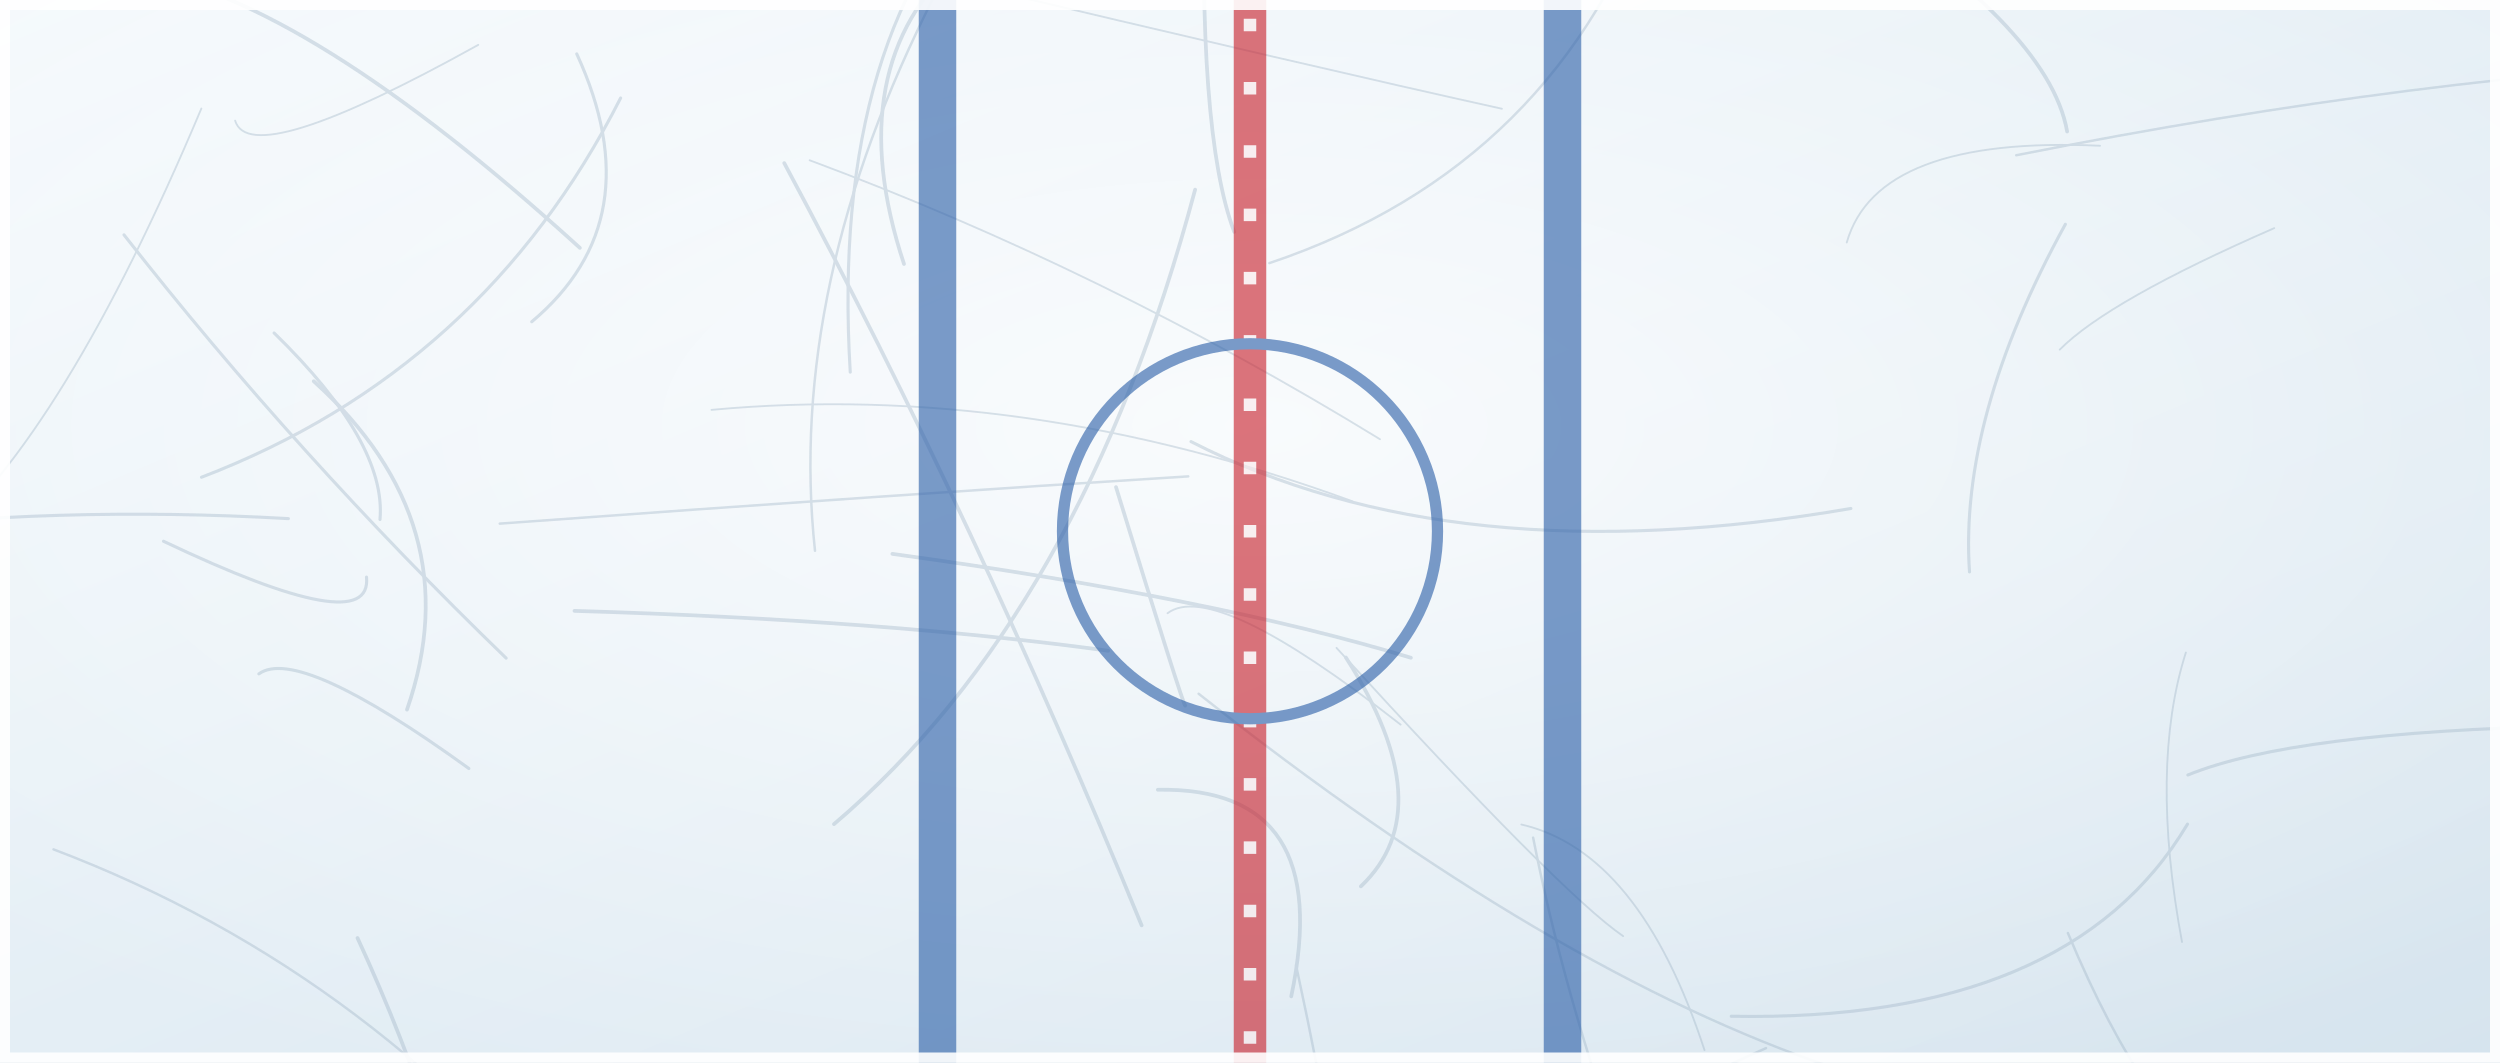
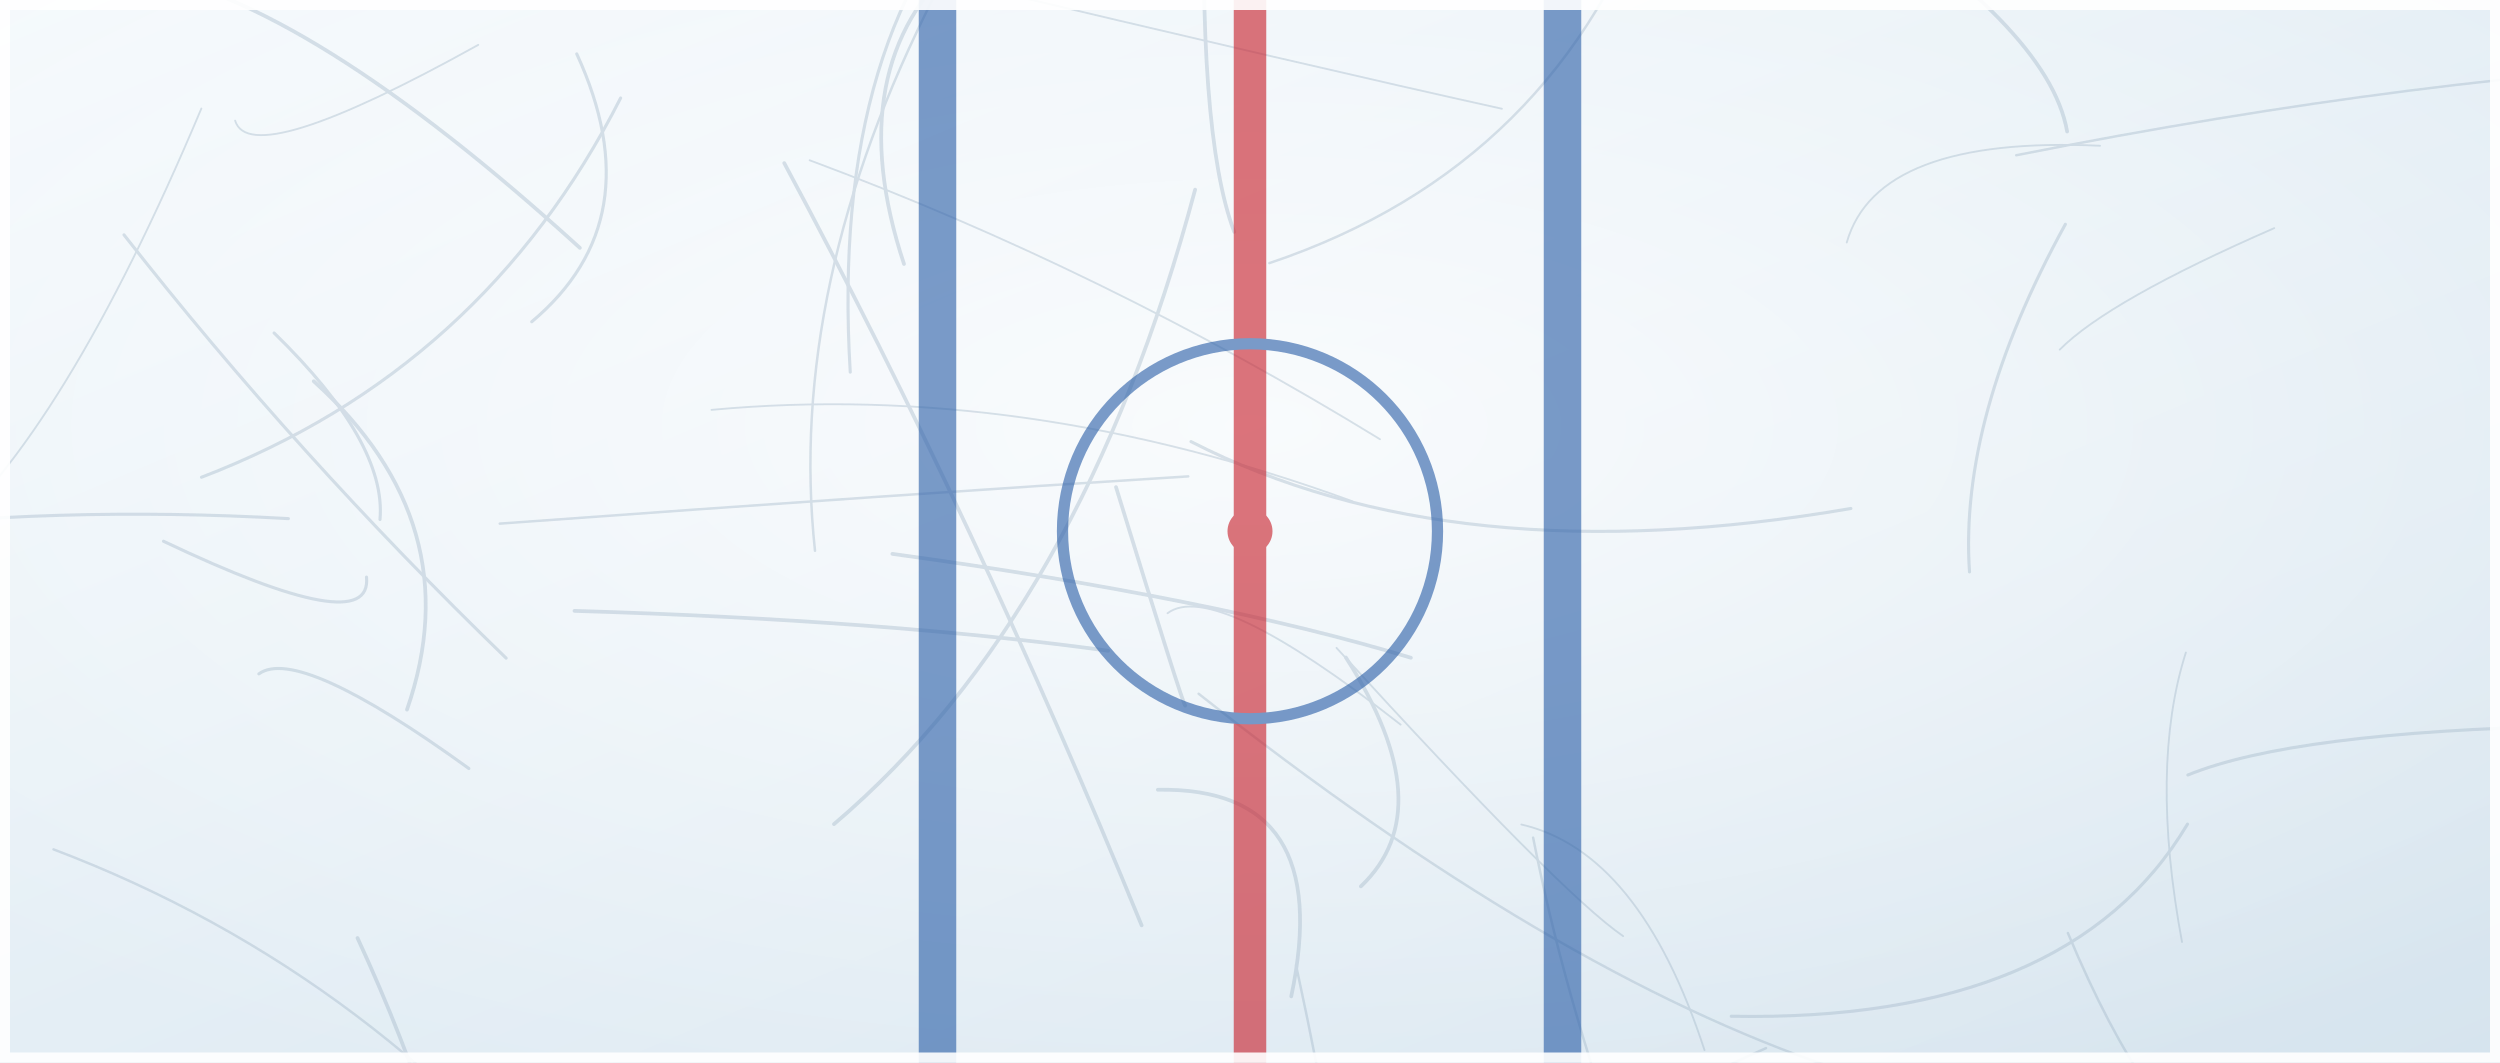
<svg xmlns="http://www.w3.org/2000/svg" viewBox="0 0 2000 850" preserveAspectRatio="xMidYMid slice">
  <defs>
    <linearGradient id="ice" x1="0" y1="0" x2="1" y2="1">
      <stop offset="0" stop-color="#F4F9FC" />
      <stop offset=".5" stop-color="#E4EEF5" />
      <stop offset="1" stop-color="#D6E4EE" />
    </linearGradient>
    <radialGradient id="sheen" cx=".5" cy=".4" r=".7">
      <stop offset="0" stop-color="#fff" stop-opacity=".75" />
      <stop offset="1" stop-color="#fff" stop-opacity="0" />
    </radialGradient>
  </defs>
  <rect width="2000" height="850" fill="url(#ice)" />
  <rect width="2000" height="850" fill="url(#sheen)" />
  <g fill="none" stroke="#9DB3C4" stroke-linecap="round" opacity=".38">
    <path d="M647.7,128.2 Q882.3,215.6 1104.0,351.4" stroke-width="1.5" />
    <path d="M1819.4,182.5 Q1686.9,240.3 1647.8,279.7" stroke-width="1.5" />
    <path d="M1653.7,105.2 Q1639.1,21.4 1463.4,-90.2" stroke-width="3" />
    <path d="M99.2,187.9 Q237.5,364.5 404.9,526.5" stroke-width="2.5" />
    <path d="M1120.5,579.7 Q971.1,462.7 934.0,490.6" stroke-width="1.5" />
    <path d="M1128.7,526.2 Q971.2,478.4 713.9,443.1" stroke-width="3" />
    <path d="M723.2,211.2 Q670.8,52.9 768.9,-33.5" stroke-width="3" />
    <path d="M1750.3,620.0 Q1834.5,585.7 2056.1,580.8" stroke-width="2.5" />
    <path d="M304.0,415.6 Q309.3,354.1 219.3,266.4" stroke-width="2.5" />
    <path d="M680.2,297.7 Q663.5,21.9 802.1,-107.6" stroke-width="2.5" />
    <path d="M948.2,564.5 Q947.0,565.9 892.8,389.7" stroke-width="3" />
    <path d="M569.2,327.9 Q818.6,304.7 1081.8,401.0" stroke-width="1.5" />
    <path d="M987.4,185.5 Q957.4,106.9 964.2,-121.7" stroke-width="3" />
    <path d="M161.2,381.8 Q386.3,295.6 496.5,78.4" stroke-width="2.5" />
    <path d="M1412.8,838.5 Q1172.5,943.0 1029.2,1197.6" stroke-width="2" />
    <path d="M463.9,198.3 Q244.5,-1.3 110.4,-22.4" stroke-width="3" />
    <path d="M1069.2,518.3 Q1248.5,714.7 1298.5,748.9" stroke-width="1.5" />
    <path d="M913.3,740.3 Q781.0,417.1 627.4,130.5" stroke-width="3" />
    <path d="M207.1,539.1 Q238.7,516.2 375.1,614.8" stroke-width="2.5" />
    <path d="M1201.5,87.0 Q1057.4,55.2 751.7,-17.5" stroke-width="1.5" />
    <path d="M1748.7,522.0 Q1719.6,613.3 1745.6,753.6" stroke-width="1.5" />
    <path d="M230.7,414.9 Q-144.4,393.6 -451.8,500.4" stroke-width="2.5" />
    <path d="M1480.7,406.8 Q1163.7,461.4 952.8,353.3" stroke-width="2.5" />
    <path d="M293.2,461.7 Q298.2,512.7 130.8,433.0" stroke-width="2.5" />
    <path d="M1036.8,772.0 Q1073.8,942.8 1095.8,1112.6" stroke-width="2" />
    <path d="M1226.5,670.1 Q1275.5,919.1 1418.4,1203.7" stroke-width="2" />
    <path d="M399.8,418.9 Q727.4,395.0 950.6,381.1" stroke-width="2" />
    <path d="M1385.0,813.0 Q1655.4,818.1 1750.0,659.3" stroke-width="2.5" />
    <path d="M161.1,86.8 Q51.1,348.3 -52.5,435.1" stroke-width="1.5" />
    <path d="M958.9,555.0 Q1241.9,778.5 1467.1,854.4" stroke-width="2" />
    <path d="M956.1,151.7 Q865.8,490.4 667.2,659.3" stroke-width="3" />
    <path d="M926.3,631.8 Q1068.4,629.4 1033.0,797.1" stroke-width="3" />
    <path d="M1613.0,124.2 Q1941.2,59.1 2212.7,47.8" stroke-width="2" />
    <path d="M42.8,679.5 Q307.2,779.8 481.8,1010.0" stroke-width="2" />
    <path d="M1652.3,179.4 Q1567.3,334.0 1575.6,457.5" stroke-width="2.5" />
    <path d="M1088.7,709.1 Q1154.3,646.8 1076.7,526.0" stroke-width="3" />
    <path d="M1654.3,746.4 Q1720.4,904.0 1782.7,927.4" stroke-width="2" />
    <path d="M1217.1,659.6 Q1311.8,681.5 1363.6,840.1" stroke-width="1.5" />
    <path d="M652.0,440.6 Q629.2,228.8 748.2,-4.6" stroke-width="2" />
    <path d="M382.6,35.9 Q200.4,137.1 188.1,96.5" stroke-width="1.5" />
    <path d="M886.5,520.6 Q707.8,496.1 459.6,488.7" stroke-width="3" />
    <path d="M1015.5,210.5 Q1247.8,132.4 1326.1,-98.0" stroke-width="2" />
    <path d="M1680.0,116.6 Q1501.8,108.6 1477.4,194.0" stroke-width="1.5" />
    <path d="M425.4,257.4 Q522.5,176.0 461.4,43.1" stroke-width="2.5" />
    <path d="M286.0,750.4 Q432.4,1066.9 416.0,1420.1" stroke-width="3" />
    <path d="M325.6,567.7 Q377.2,419.0 251.0,305.0" stroke-width="3" />
  </g>
  <g opacity=".62">
    <line x1="1000.0" y1="0" x2="1000.0" y2="850" stroke="#C8202B" stroke-width="26" />
-     <rect x="995.0" y="15.0" width="10" height="10" fill="#fff" opacity=".9" />
-     <rect x="995.0" y="65.6" width="10" height="10" fill="#fff" opacity=".9" />
-     <rect x="995.0" y="116.2" width="10" height="10" fill="#fff" opacity=".9" />
-     <rect x="995.0" y="166.9" width="10" height="10" fill="#fff" opacity=".9" />
-     <rect x="995.0" y="217.5" width="10" height="10" fill="#fff" opacity=".9" />
-     <rect x="995.0" y="268.1" width="10" height="10" fill="#fff" opacity=".9" />
-     <rect x="995.0" y="318.8" width="10" height="10" fill="#fff" opacity=".9" />
-     <rect x="995.0" y="369.4" width="10" height="10" fill="#fff" opacity=".9" />
-     <rect x="995.0" y="420.0" width="10" height="10" fill="#fff" opacity=".9" />
-     <rect x="995.0" y="470.6" width="10" height="10" fill="#fff" opacity=".9" />
-     <rect x="995.0" y="521.2" width="10" height="10" fill="#fff" opacity=".9" />
-     <rect x="995.0" y="571.9" width="10" height="10" fill="#fff" opacity=".9" />
-     <rect x="995.0" y="622.5" width="10" height="10" fill="#fff" opacity=".9" />
-     <rect x="995.0" y="673.1" width="10" height="10" fill="#fff" opacity=".9" />
-     <rect x="995.0" y="723.8" width="10" height="10" fill="#fff" opacity=".9" />
-     <rect x="995.0" y="774.4" width="10" height="10" fill="#fff" opacity=".9" />
-     <rect x="995.0" y="825.0" width="10" height="10" fill="#fff" opacity=".9" />
    <line x1="750" y1="0" x2="750" y2="850" stroke="#2B5FA8" stroke-width="30" />
    <line x1="1250" y1="0" x2="1250" y2="850" stroke="#2B5FA8" stroke-width="30" />
    <circle cx="1000.0" cy="425.0" r="150" fill="none" stroke="#2B5FA8" stroke-width="9" />
+     <circle cx="1000.0" cy="425.0" r="18" fill="#C8202B" />
  </g>
  <rect x="3" y="3" width="1994" height="844" fill="none" stroke="#fff" stroke-width="10" opacity=".9" />
</svg>
